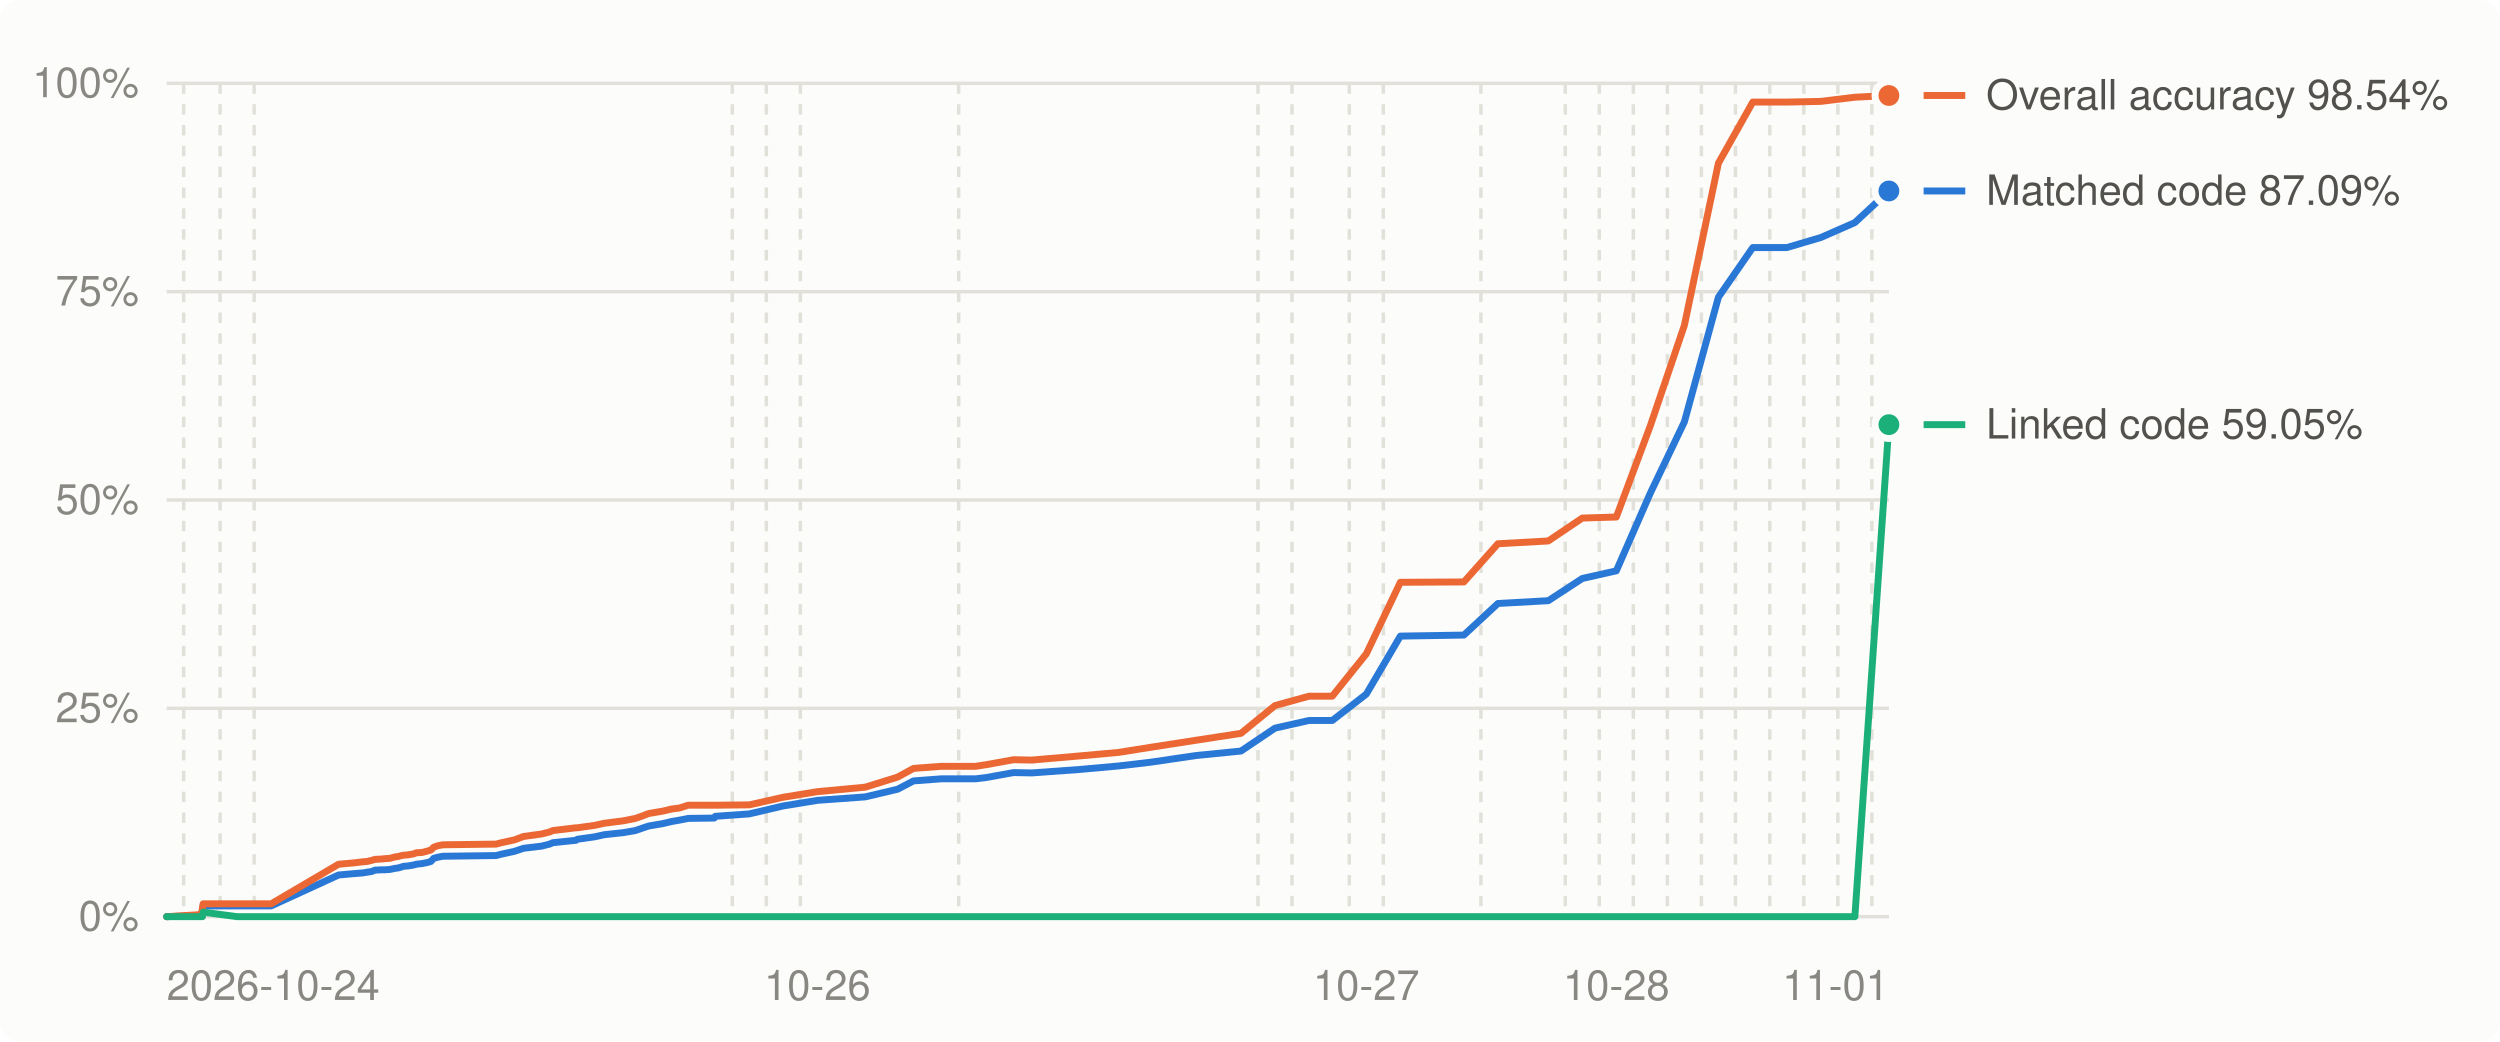
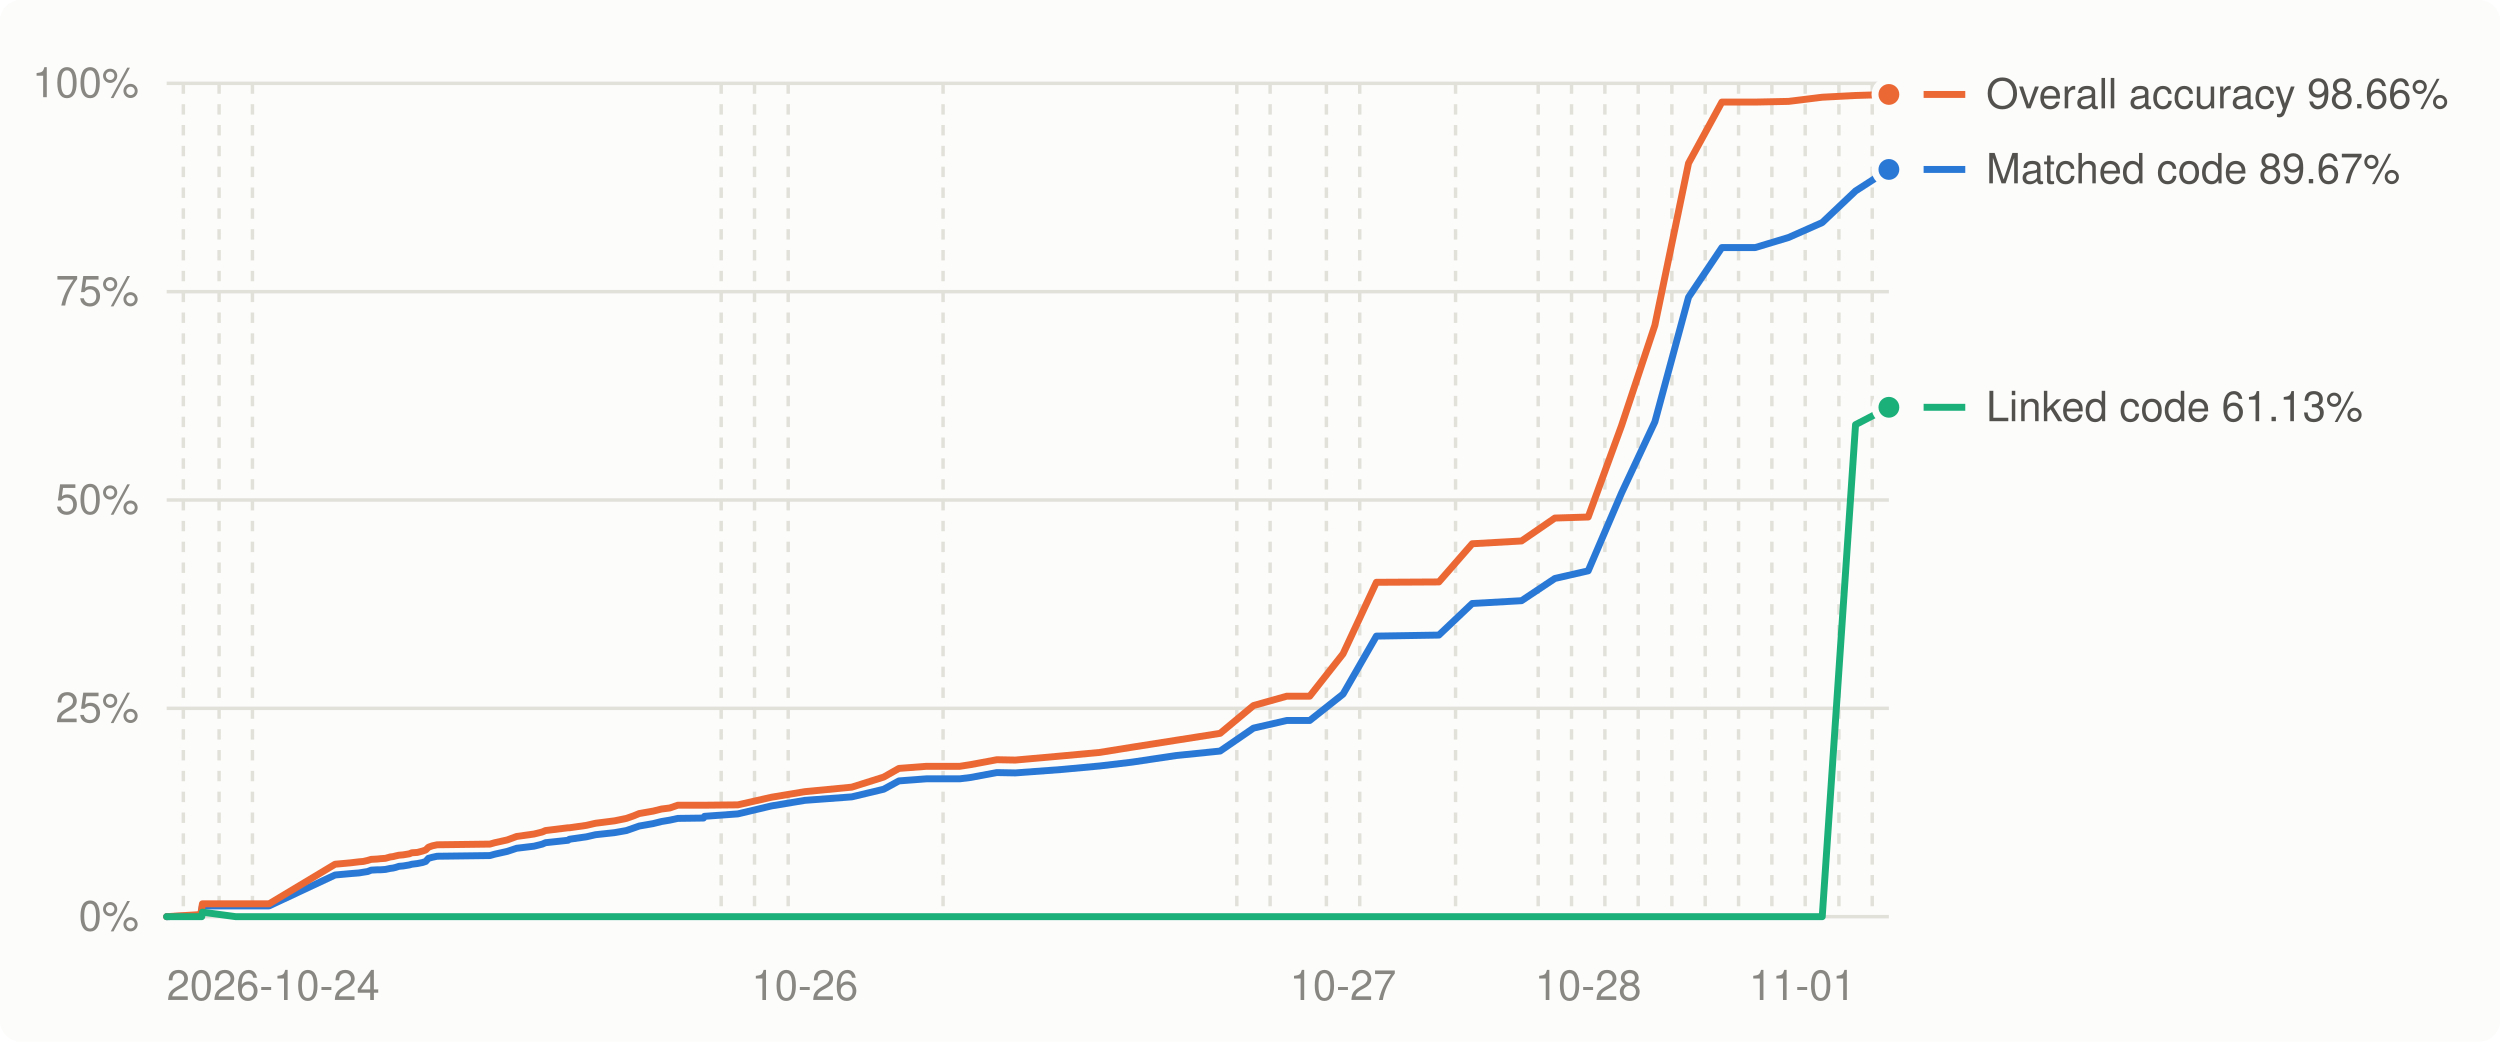
<svg xmlns="http://www.w3.org/2000/svg" viewBox="0 0 720 300" width="720" height="300" role="img" aria-label="Decompilation progress over time (USA)">
  <style>
.bg{fill:#fcfcfb}.grid{stroke:#e1e0d9}.muted{fill:#898781}.lbl{fill:#52514e}.ln0{stroke:#2a78d6}.dot0{fill:#2a78d6;stroke:#fcfcfb}.ln1{stroke:#eb6834}.dot1{fill:#eb6834;stroke:#fcfcfb}.ln2{stroke:#1baf7a}.dot2{fill:#1baf7a;stroke:#fcfcfb}
@media (prefers-color-scheme: dark){.bg{fill:#1a1a19}.grid{stroke:#2c2c2a}.muted{fill:#898781}.lbl{fill:#c3c2b7}.ln0{stroke:#3987e5}.dot0{fill:#3987e5;stroke:#1a1a19}.ln1{stroke:#d95926}.dot1{fill:#d95926;stroke:#1a1a19}.ln2{stroke:#199e70}.dot2{fill:#199e70;stroke:#1a1a19}}
text{font:12px -apple-system,BlinkMacSystemFont,'Segoe UI',Helvetica,Arial,sans-serif}
</style>
  <rect class="bg" width="720" height="300" rx="6" />
  <line x1="48" x2="544" y1="264.0" y2="264.0" class="grid" stroke-width="1" />
  <text x="40" y="268.0" class="muted" text-anchor="end">0%</text>
  <line x1="48" x2="544" y1="204.0" y2="204.0" class="grid" stroke-width="1" />
  <text x="40" y="208.0" class="muted" text-anchor="end">25%</text>
  <line x1="48" x2="544" y1="144.0" y2="144.0" class="grid" stroke-width="1" />
  <text x="40" y="148.0" class="muted" text-anchor="end">50%</text>
  <line x1="48" x2="544" y1="84.0" y2="84.0" class="grid" stroke-width="1" />
  <text x="40" y="88.0" class="muted" text-anchor="end">75%</text>
  <line x1="48" x2="544" y1="24.0" y2="24.0" class="grid" stroke-width="1" />
  <text x="40" y="28.0" class="muted" text-anchor="end">100%</text>
-   <line x1="52.9" x2="52.9" y1="24" y2="264" class="grid" stroke-width="1" stroke-dasharray="3 3" />
-   <line x1="63.4" x2="63.4" y1="24" y2="264" class="grid" stroke-width="1" stroke-dasharray="3 3" />
-   <line x1="73.2" x2="73.2" y1="24" y2="264" class="grid" stroke-width="1" stroke-dasharray="3 3" />
-   <line x1="210.9" x2="210.9" y1="24" y2="264" class="grid" stroke-width="1" stroke-dasharray="3 3" />
-   <line x1="220.7" x2="220.7" y1="24" y2="264" class="grid" stroke-width="1" stroke-dasharray="3 3" />
-   <line x1="230.5" x2="230.5" y1="24" y2="264" class="grid" stroke-width="1" stroke-dasharray="3 3" />
-   <line x1="276.1" x2="276.1" y1="24" y2="264" class="grid" stroke-width="1" stroke-dasharray="3 3" />
-   <line x1="362.3" x2="362.3" y1="24" y2="264" class="grid" stroke-width="1" stroke-dasharray="3 3" />
-   <line x1="372.1" x2="372.1" y1="24" y2="264" class="grid" stroke-width="1" stroke-dasharray="3 3" />
-   <line x1="388.6" x2="388.6" y1="24" y2="264" class="grid" stroke-width="1" stroke-dasharray="3 3" />
-   <line x1="398.4" x2="398.4" y1="24" y2="264" class="grid" stroke-width="1" stroke-dasharray="3 3" />
-   <line x1="426.5" x2="426.5" y1="24" y2="264" class="grid" stroke-width="1" stroke-dasharray="3 3" />
-   <line x1="450.8" x2="450.8" y1="24" y2="264" class="grid" stroke-width="1" stroke-dasharray="3 3" />
-   <line x1="460.6" x2="460.6" y1="24" y2="264" class="grid" stroke-width="1" stroke-dasharray="3 3" />
-   <line x1="470.4" x2="470.4" y1="24" y2="264" class="grid" stroke-width="1" stroke-dasharray="3 3" />
-   <line x1="480.2" x2="480.2" y1="24" y2="264" class="grid" stroke-width="1" stroke-dasharray="3 3" />
-   <line x1="490.0" x2="490.0" y1="24" y2="264" class="grid" stroke-width="1" stroke-dasharray="3 3" />
-   <line x1="499.8" x2="499.8" y1="24" y2="264" class="grid" stroke-width="1" stroke-dasharray="3 3" />
-   <line x1="509.7" x2="509.7" y1="24" y2="264" class="grid" stroke-width="1" stroke-dasharray="3 3" />
-   <line x1="519.5" x2="519.5" y1="24" y2="264" class="grid" stroke-width="1" stroke-dasharray="3 3" />
-   <line x1="529.3" x2="529.3" y1="24" y2="264" class="grid" stroke-width="1" stroke-dasharray="3 3" />
-   <line x1="539.1" x2="539.1" y1="24" y2="264" class="grid" stroke-width="1" stroke-dasharray="3 3" />
+   <line x1="52.8" x2="52.8" y1="24" y2="264" class="grid" stroke-width="1" stroke-dasharray="3 3" />
+   <line x1="63.1" x2="63.1" y1="24" y2="264" class="grid" stroke-width="1" stroke-dasharray="3 3" />
+   <line x1="72.7" x2="72.7" y1="24" y2="264" class="grid" stroke-width="1" stroke-dasharray="3 3" />
+   <line x1="207.7" x2="207.7" y1="24" y2="264" class="grid" stroke-width="1" stroke-dasharray="3 3" />
+   <line x1="217.3" x2="217.3" y1="24" y2="264" class="grid" stroke-width="1" stroke-dasharray="3 3" />
+   <line x1="227.0" x2="227.0" y1="24" y2="264" class="grid" stroke-width="1" stroke-dasharray="3 3" />
+   <line x1="271.6" x2="271.6" y1="24" y2="264" class="grid" stroke-width="1" stroke-dasharray="3 3" />
+   <line x1="356.2" x2="356.2" y1="24" y2="264" class="grid" stroke-width="1" stroke-dasharray="3 3" />
+   <line x1="365.8" x2="365.8" y1="24" y2="264" class="grid" stroke-width="1" stroke-dasharray="3 3" />
+   <line x1="382.0" x2="382.0" y1="24" y2="264" class="grid" stroke-width="1" stroke-dasharray="3 3" />
+   <line x1="391.6" x2="391.6" y1="24" y2="264" class="grid" stroke-width="1" stroke-dasharray="3 3" />
+   <line x1="419.2" x2="419.2" y1="24" y2="264" class="grid" stroke-width="1" stroke-dasharray="3 3" />
+   <line x1="443.0" x2="443.0" y1="24" y2="264" class="grid" stroke-width="1" stroke-dasharray="3 3" />
+   <line x1="452.6" x2="452.6" y1="24" y2="264" class="grid" stroke-width="1" stroke-dasharray="3 3" />
+   <line x1="462.2" x2="462.2" y1="24" y2="264" class="grid" stroke-width="1" stroke-dasharray="3 3" />
+   <line x1="471.8" x2="471.8" y1="24" y2="264" class="grid" stroke-width="1" stroke-dasharray="3 3" />
+   <line x1="481.5" x2="481.5" y1="24" y2="264" class="grid" stroke-width="1" stroke-dasharray="3 3" />
+   <line x1="491.1" x2="491.1" y1="24" y2="264" class="grid" stroke-width="1" stroke-dasharray="3 3" />
+   <line x1="500.7" x2="500.7" y1="24" y2="264" class="grid" stroke-width="1" stroke-dasharray="3 3" />
+   <line x1="510.3" x2="510.3" y1="24" y2="264" class="grid" stroke-width="1" stroke-dasharray="3 3" />
+   <line x1="519.9" x2="519.9" y1="24" y2="264" class="grid" stroke-width="1" stroke-dasharray="3 3" />
+   <line x1="529.6" x2="529.6" y1="24" y2="264" class="grid" stroke-width="1" stroke-dasharray="3 3" />
+   <line x1="539.2" x2="539.2" y1="24" y2="264" class="grid" stroke-width="1" stroke-dasharray="3 3" />
  <text class="muted" x="48.0" y="288" text-anchor="start">2026-10-24</text>
-   <text class="muted" x="235.4" y="288" text-anchor="middle">10-26</text>
-   <text class="muted" x="393.5" y="288" text-anchor="middle">10-27</text>
-   <text class="muted" x="465.5" y="288" text-anchor="middle">10-28</text>
-   <text class="muted" x="544.0" y="288" text-anchor="end">11-01</text>
-   <polyline points="48.0,264.0 57.8,263.7 58.1,263.1 58.2,262.7 58.3,262.2 58.4,261.5 58.5,260.9 68.3,260.9 78.1,260.9 97.5,252.0 102.0,251.6 104.5,251.4 105.7,251.2 107.0,251.0 108.0,250.6 109.9,250.5 110.8,250.5 112.3,250.4 113.7,250.1 114.5,250.0 115.3,249.8 116.2,249.5 117.5,249.4 119.2,249.1 119.9,248.9 121.6,248.7 123.1,248.4 124.1,248.1 124.9,247.2 126.0,246.9 127.5,246.6 142.9,246.4 144.4,246.0 148.1,245.2 150.8,244.3 155.9,243.7 158.3,243.1 159.2,242.7 165.9,242.0 166.3,241.7 171.3,241.0 174.0,240.4 179.5,239.8 183.0,239.2 185.0,238.5 186.8,237.9 190.9,237.2 193.4,236.6 195.7,236.2 198.2,235.7 205.7,235.6 206.0,235.1 215.8,234.4 225.6,232.1 235.4,230.5 249.2,229.5 258.5,227.3 263.1,224.9 271.1,224.3 281.0,224.3 284.2,223.9 291.9,222.5 297.2,222.6 311.0,221.6 322.1,220.6 331.5,219.5 344.4,217.6 357.4,216.3 367.2,209.7 377.0,207.5 383.7,207.5 393.5,199.9 403.3,183.2 421.6,182.9 431.4,173.8 445.9,173.0 455.7,166.6 465.5,164.4 475.3,142.0 485.1,121.5 494.9,85.6 504.8,71.3 514.6,71.3 524.4,68.4 534.2,64.1 544.0,55.0" fill="none" class="ln0" stroke-width="2" stroke-linejoin="round" stroke-linecap="round" />
-   <polyline points="48.0,264.0 57.8,263.4 58.1,262.7 58.2,262.2 58.3,261.6 58.4,260.9 58.5,260.3 68.3,260.3 78.1,260.3 97.5,248.9 102.0,248.5 104.5,248.2 105.7,248.1 107.0,247.8 108.0,247.5 109.9,247.4 110.8,247.3 112.3,247.2 113.7,246.8 114.5,246.7 115.3,246.5 116.2,246.3 117.5,246.2 119.2,245.9 119.9,245.6 121.6,245.5 123.1,245.1 124.1,244.8 124.9,244.0 126.0,243.6 127.5,243.3 142.9,243.1 144.4,242.7 148.1,241.9 150.8,240.9 155.9,240.2 158.3,239.6 159.2,239.2 165.9,238.4 166.3,238.4 171.3,237.7 174.0,237.1 179.5,236.4 183.0,235.7 185.0,235.0 186.8,234.3 190.9,233.6 193.4,233.0 195.7,232.7 198.2,231.9 205.7,231.9 206.0,231.9 215.8,231.8 225.6,229.6 235.4,228.0 249.2,226.7 258.5,223.8 263.1,221.3 271.1,220.7 281.0,220.7 284.2,220.2 291.9,218.8 297.2,218.9 311.0,217.7 322.1,216.7 331.5,215.2 344.4,213.2 357.4,211.2 367.2,203.2 377.0,200.5 383.7,200.5 393.5,188.3 403.3,167.7 421.6,167.6 431.4,156.6 445.9,155.8 455.7,149.2 465.5,148.9 475.3,122.6 485.1,93.7 494.9,47.0 504.8,29.4 514.6,29.4 524.4,29.2 534.2,28.0 544.0,27.5" fill="none" class="ln1" stroke-width="2" stroke-linejoin="round" stroke-linecap="round" />
-   <polyline points="48.0,264.0 57.8,264.0 58.1,264.0 58.2,264.0 58.3,264.0 58.4,263.4 58.5,262.7 68.3,264.0 78.1,264.0 97.5,264.0 102.0,264.0 104.5,264.0 105.7,264.0 107.0,264.0 108.0,264.0 109.9,264.0 110.8,264.0 112.3,264.0 113.7,264.0 114.5,264.0 115.3,264.0 116.2,264.0 117.5,264.0 119.2,264.0 119.9,264.0 121.6,264.0 123.1,264.0 124.1,264.0 124.9,264.0 126.0,264.0 127.5,264.0 142.9,264.0 144.4,264.0 148.1,264.0 150.8,264.0 155.9,264.0 158.3,264.0 159.2,264.0 165.9,264.0 166.3,264.0 171.3,264.0 174.0,264.0 179.5,264.0 183.0,264.0 185.0,264.0 186.8,264.0 190.9,264.0 193.4,264.0 195.7,264.0 198.2,264.0 205.7,264.0 206.0,264.0 215.8,264.0 225.6,264.0 235.4,264.0 249.2,264.0 258.5,264.0 263.1,264.0 271.1,264.0 281.0,264.0 284.2,264.0 291.9,264.0 297.2,264.0 311.0,264.0 322.1,264.0 331.5,264.0 344.4,264.0 357.4,264.0 367.2,264.0 377.0,264.0 383.7,264.0 393.5,264.0 403.3,264.0 421.6,264.0 431.4,264.0 445.9,264.0 455.7,264.0 465.5,264.0 475.3,264.0 485.1,264.0 494.9,264.0 504.8,264.0 514.6,264.0 524.4,264.0 534.2,264.0 544.0,122.3" fill="none" class="ln2" stroke-width="2" stroke-linejoin="round" stroke-linecap="round" />
-   <circle cx="544.0" cy="55.0" r="4" class="dot0" stroke-width="2" />
-   <circle cx="544.0" cy="27.5" r="4" class="dot1" stroke-width="2" />
-   <circle cx="544.0" cy="122.3" r="4" class="dot2" stroke-width="2" />
-   <line x1="554" x2="566" y1="122.3" y2="122.3" class="ln2" stroke-width="2" />
-   <text class="lbl" x="572" y="126.3">Linked code 59.05%</text>
-   <line x1="554" x2="566" y1="55.0" y2="55.0" class="ln0" stroke-width="2" />
-   <text class="lbl" x="572" y="59.0">Matched code 87.09%</text>
-   <line x1="554" x2="566" y1="27.5" y2="27.5" class="ln1" stroke-width="2" />
-   <text class="lbl" x="572" y="31.5">Overall accuracy 98.54%</text>
+   <text class="muted" x="231.8" y="288" text-anchor="middle">10-26</text>
+   <text class="muted" x="386.8" y="288" text-anchor="middle">10-27</text>
+   <text class="muted" x="457.4" y="288" text-anchor="middle">10-28</text>
+   <text class="muted" x="534.4" y="288" text-anchor="end">11-01</text>
+   <polyline points="48.0,264.0 57.6,263.7 57.9,263.1 58.0,262.7 58.1,262.2 58.2,261.5 58.3,260.9 67.9,260.9 77.5,260.9 96.5,252.0 100.9,251.6 103.4,251.4 104.6,251.2 105.9,251.0 106.9,250.6 108.7,250.5 109.6,250.5 111.0,250.4 112.4,250.1 113.2,250.0 114.0,249.8 114.9,249.5 116.1,249.4 117.9,249.1 118.6,248.9 120.2,248.7 121.7,248.4 122.6,248.1 123.4,247.2 124.5,246.9 125.9,246.6 141.1,246.4 142.5,246.0 146.1,245.2 148.8,244.3 153.8,243.7 156.2,243.1 157.1,242.7 163.6,242.0 164.0,241.7 168.9,241.0 171.5,240.4 177.0,239.8 180.4,239.2 182.4,238.5 184.1,237.9 188.1,237.2 190.5,236.6 192.9,236.2 195.2,235.7 202.6,235.6 202.9,235.1 212.5,234.4 222.2,232.1 231.8,230.5 245.3,229.5 254.5,227.3 258.9,224.9 266.8,224.3 276.4,224.3 279.6,223.9 287.1,222.5 292.4,222.6 305.9,221.6 316.7,220.6 326.0,219.5 338.7,217.6 351.4,216.3 361.0,209.7 370.6,207.5 377.2,207.5 386.8,199.9 396.4,183.2 414.4,182.9 424.0,173.8 438.2,173.0 447.8,166.6 457.4,164.4 467.0,142.0 476.6,121.5 486.3,85.6 495.9,71.3 505.5,71.3 515.1,68.4 524.8,64.1 534.4,55.0 544.0,48.8" fill="none" class="ln0" stroke-width="2" stroke-linejoin="round" stroke-linecap="round" />
+   <polyline points="48.0,264.0 57.6,263.4 57.9,262.7 58.0,262.2 58.1,261.6 58.2,260.9 58.3,260.3 67.9,260.3 77.5,260.3 96.5,248.9 100.9,248.5 103.4,248.2 104.6,248.1 105.9,247.8 106.9,247.5 108.7,247.4 109.6,247.3 111.0,247.2 112.4,246.8 113.2,246.7 114.0,246.5 114.9,246.3 116.1,246.2 117.9,245.9 118.6,245.6 120.2,245.5 121.7,245.1 122.6,244.8 123.4,244.0 124.5,243.6 125.9,243.3 141.1,243.1 142.5,242.7 146.1,241.9 148.8,240.9 153.8,240.2 156.2,239.6 157.1,239.2 163.6,238.4 164.0,238.4 168.9,237.7 171.5,237.1 177.0,236.4 180.4,235.7 182.4,235.0 184.1,234.3 188.1,233.6 190.5,233.0 192.9,232.7 195.2,231.9 202.6,231.9 202.9,231.9 212.5,231.8 222.2,229.6 231.8,228.0 245.3,226.7 254.5,223.8 258.9,221.3 266.8,220.7 276.4,220.7 279.6,220.2 287.1,218.8 292.4,218.9 305.9,217.7 316.7,216.7 326.0,215.2 338.7,213.2 351.4,211.2 361.0,203.2 370.6,200.5 377.2,200.5 386.8,188.3 396.4,167.7 414.4,167.6 424.0,156.6 438.2,155.8 447.8,149.2 457.4,148.9 467.0,122.6 476.6,93.7 486.3,47.0 495.9,29.4 505.5,29.4 515.1,29.2 524.8,28.0 534.4,27.5 544.0,27.2" fill="none" class="ln1" stroke-width="2" stroke-linejoin="round" stroke-linecap="round" />
+   <polyline points="48.0,264.0 57.6,264.0 57.9,264.0 58.0,264.0 58.1,264.0 58.2,263.4 58.3,262.7 67.9,264.0 77.5,264.0 96.5,264.0 100.9,264.0 103.4,264.0 104.6,264.0 105.9,264.0 106.9,264.0 108.7,264.0 109.6,264.0 111.0,264.0 112.4,264.0 113.2,264.0 114.0,264.0 114.9,264.0 116.1,264.0 117.9,264.0 118.6,264.0 120.2,264.0 121.7,264.0 122.6,264.0 123.4,264.0 124.5,264.0 125.9,264.0 141.1,264.0 142.5,264.0 146.1,264.0 148.8,264.0 153.8,264.0 156.2,264.0 157.1,264.0 163.6,264.0 164.0,264.0 168.9,264.0 171.5,264.0 177.0,264.0 180.4,264.0 182.4,264.0 184.1,264.0 188.1,264.0 190.5,264.0 192.9,264.0 195.2,264.0 202.6,264.0 202.9,264.0 212.5,264.0 222.2,264.0 231.8,264.0 245.3,264.0 254.5,264.0 258.9,264.0 266.8,264.0 276.4,264.0 279.6,264.0 287.1,264.0 292.4,264.0 305.9,264.0 316.7,264.0 326.0,264.0 338.7,264.0 351.4,264.0 361.0,264.0 370.6,264.0 377.2,264.0 386.8,264.0 396.4,264.0 414.4,264.0 424.0,264.0 438.2,264.0 447.8,264.0 457.4,264.0 467.0,264.0 476.6,264.0 486.3,264.0 495.9,264.0 505.5,264.0 515.1,264.0 524.8,264.0 534.4,122.3 544.0,117.3" fill="none" class="ln2" stroke-width="2" stroke-linejoin="round" stroke-linecap="round" />
+   <circle cx="544.0" cy="48.8" r="4" class="dot0" stroke-width="2" />
+   <circle cx="544.0" cy="27.2" r="4" class="dot1" stroke-width="2" />
+   <circle cx="544.0" cy="117.3" r="4" class="dot2" stroke-width="2" />
+   <line x1="554" x2="566" y1="117.3" y2="117.3" class="ln2" stroke-width="2" />
+   <text class="lbl" x="572" y="121.3">Linked code 61.13%</text>
+   <line x1="554" x2="566" y1="48.8" y2="48.8" class="ln0" stroke-width="2" />
+   <text class="lbl" x="572" y="52.8">Matched code 89.67%</text>
+   <line x1="554" x2="566" y1="27.2" y2="27.2" class="ln1" stroke-width="2" />
+   <text class="lbl" x="572" y="31.2">Overall accuracy 98.66%</text>
</svg>
